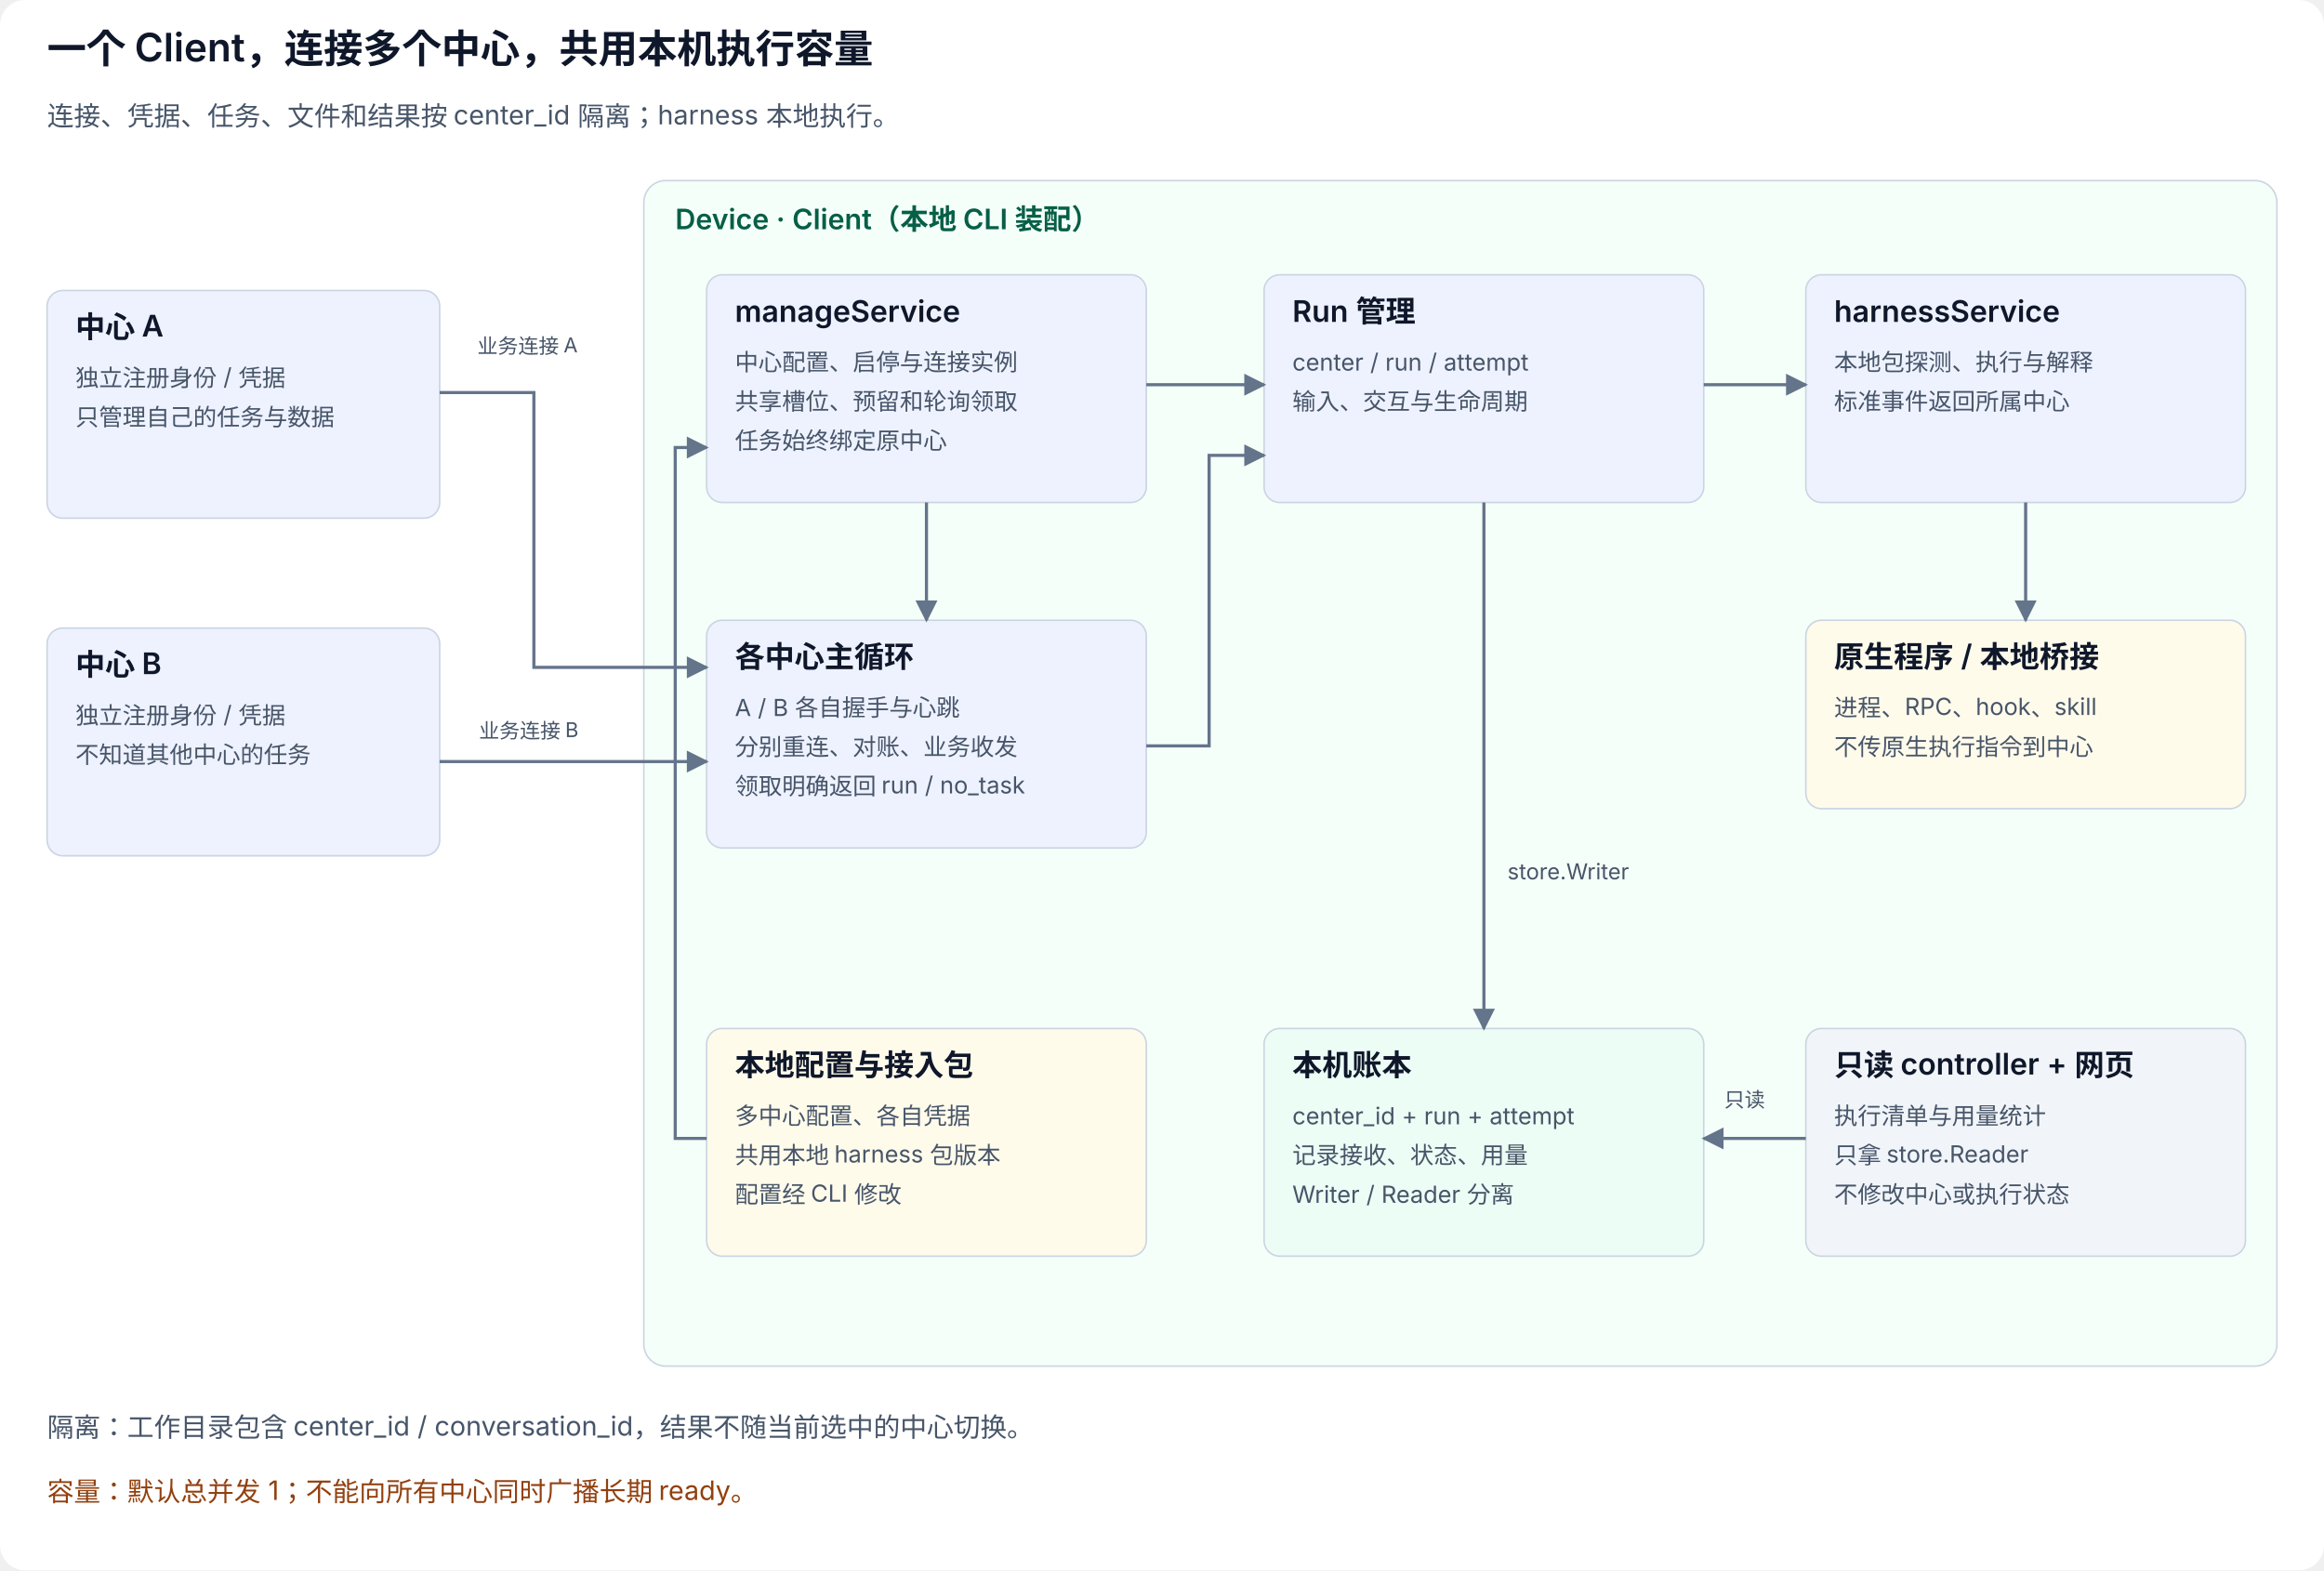
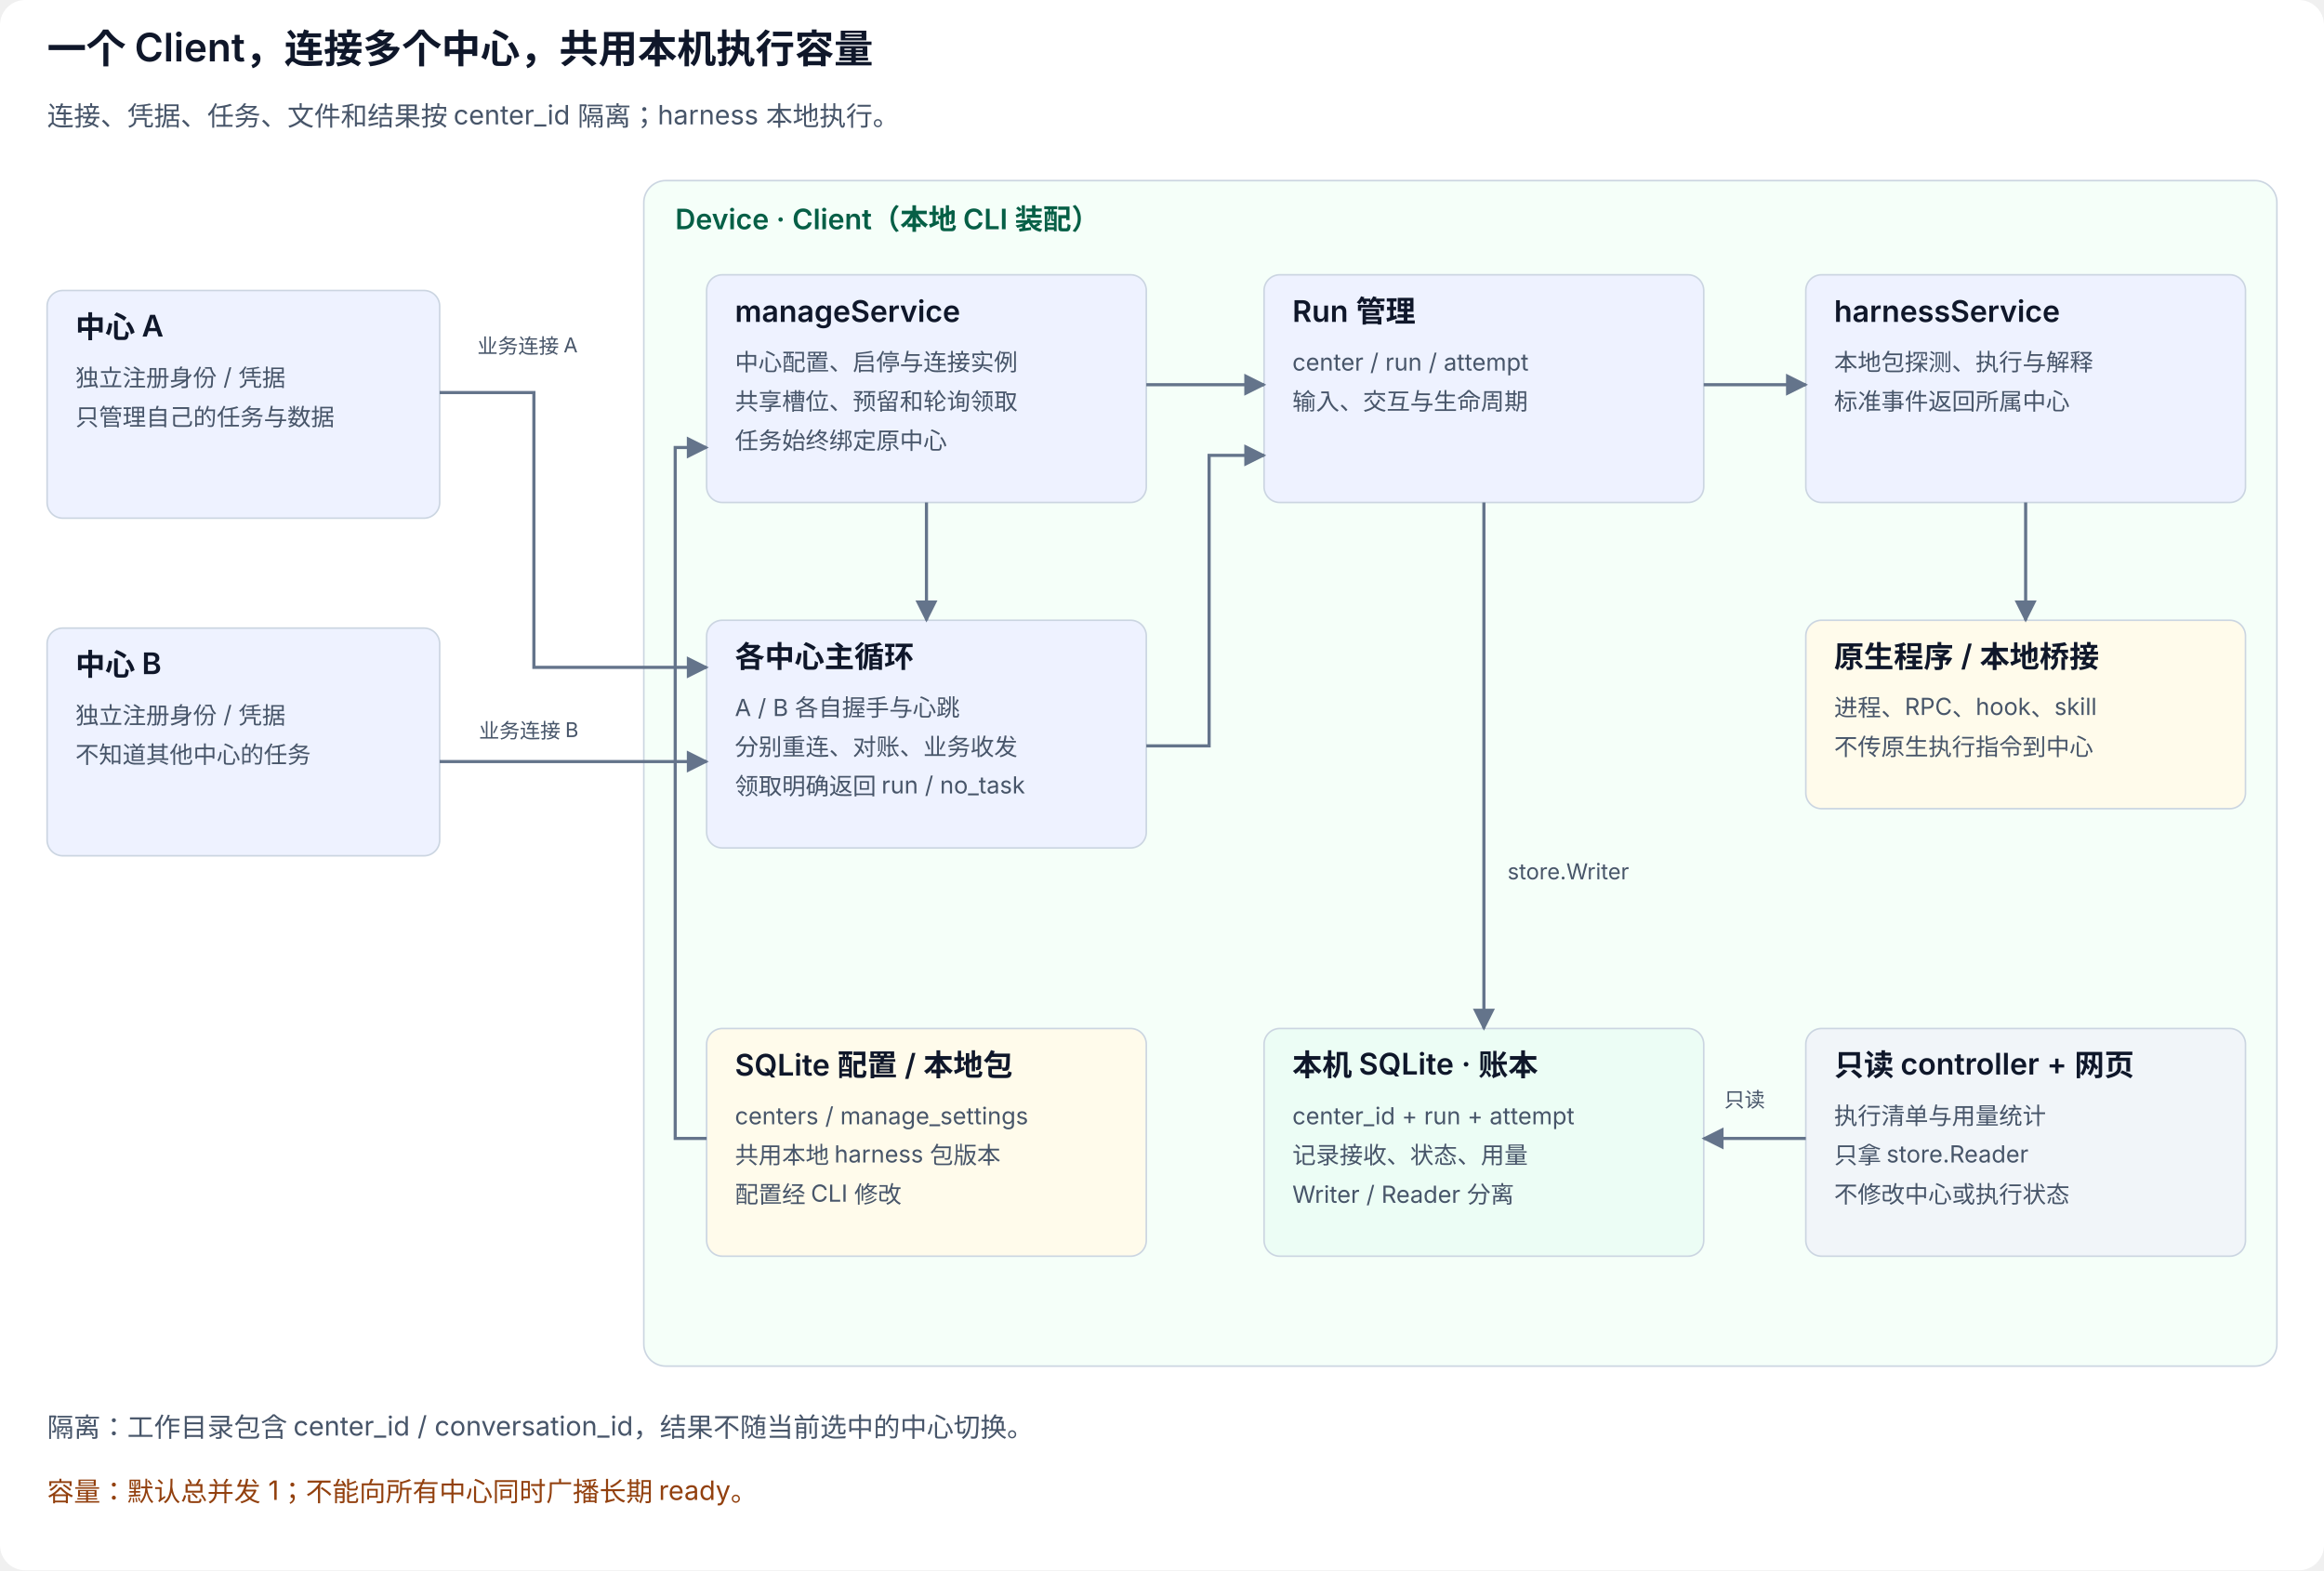
<svg xmlns="http://www.w3.org/2000/svg" width="1480" height="1000" viewBox="0 0 1480 1000" font-family="-apple-system, Segoe UI, PingFang SC, Microsoft YaHei, sans-serif" role="img" aria-labelledby="title desc">
  <defs>
    <marker id="a" viewBox="0 0 10 10" refX="9" refY="5" markerWidth="7" markerHeight="7" orient="auto-start-reverse">
      <path d="M0,0 L10,5 L0,10 z" fill="#64748b" />
    </marker>
  </defs>
  <rect width="1480" height="1000" rx="16" fill="white" />
  <text x="30" y="40" font-size="25" fill="#0f172a" font-weight="600">一个 Client，连接多个中心，共用本机执行容量</text>
  <text x="30" y="80" font-size="17" fill="#475569">连接、凭据、任务、文件和结果按 center_id 隔离；harness 本地执行。</text>
  <rect x="410" y="115" width="1040" height="755" rx="14" fill="#f5fff9" stroke="#cbd5e1" />
  <text x="430" y="146" font-size="18" fill="#065f46" font-weight="600">Device · Client（本地 CLI 装配）</text>
  <rect x="30" y="185" width="250" height="145" rx="10" fill="#eef2ff" stroke="#cbd5e1" />
  <text x="48" y="215" font-size="19" fill="#0f172a" font-weight="600">中心 A</text>
  <text x="48" y="246" font-size="15" fill="#475569">独立注册身份 / 凭据</text>
  <text x="48" y="271" font-size="15" fill="#475569">只管理自己的任务与数据</text>
  <rect x="30" y="400" width="250" height="145" rx="10" fill="#eef2ff" stroke="#cbd5e1" />
  <text x="48" y="430" font-size="19" fill="#0f172a" font-weight="600">中心 B</text>
  <text x="48" y="461" font-size="15" fill="#475569">独立注册身份 / 凭据</text>
  <text x="48" y="486" font-size="15" fill="#475569">不知道其他中心的任务</text>
  <rect x="450" y="175" width="280" height="145" rx="10" fill="#eef2ff" stroke="#cbd5e1" />
  <text x="468" y="205" font-size="19" fill="#0f172a" font-weight="600">manageService</text>
  <text x="468" y="236" font-size="15" fill="#475569">中心配置、启停与连接实例</text>
  <text x="468" y="261" font-size="15" fill="#475569">共享槽位、预留和轮询领取</text>
  <text x="468" y="286" font-size="15" fill="#475569">任务始终绑定原中心</text>
  <rect x="805" y="175" width="280" height="145" rx="10" fill="#eef2ff" stroke="#cbd5e1" />
  <text x="823" y="205" font-size="19" fill="#0f172a" font-weight="600">Run 管理</text>
  <text x="823" y="236" font-size="15" fill="#475569">center / run / attempt</text>
  <text x="823" y="261" font-size="15" fill="#475569">输入、交互与生命周期</text>
  <rect x="1150" y="175" width="280" height="145" rx="10" fill="#eef2ff" stroke="#cbd5e1" />
  <text x="1168" y="205" font-size="19" fill="#0f172a" font-weight="600">harnessService</text>
  <text x="1168" y="236" font-size="15" fill="#475569">本地包探测、执行与解释</text>
  <text x="1168" y="261" font-size="15" fill="#475569">标准事件返回所属中心</text>
  <path d="M730 245 H805" fill="none" stroke="#64748b" stroke-width="2" marker-end="url(#a)" />
  <path d="M1085 245 H1150" fill="none" stroke="#64748b" stroke-width="2" marker-end="url(#a)" />
  <rect x="450" y="395" width="280" height="145" rx="10" fill="#eef2ff" stroke="#cbd5e1" />
  <text x="468" y="425" font-size="19" fill="#0f172a" font-weight="600">各中心主循环</text>
  <text x="468" y="456" font-size="15" fill="#475569">A / B 各自握手与心跳</text>
  <text x="468" y="481" font-size="15" fill="#475569">分别重连、对账、业务收发</text>
  <text x="468" y="506" font-size="15" fill="#475569">领取明确返回 run / no_task</text>
  <path d="M590 320 V395" fill="none" stroke="#64748b" stroke-width="2" marker-end="url(#a)" />
  <path d="M280 250 H340 V425 H450" fill="none" stroke="#64748b" stroke-width="2" marker-end="url(#a)" />
  <text x="304" y="225" font-size="13" fill="#475569">业务连接 A</text>
  <path d="M280 485 H450" fill="none" stroke="#64748b" stroke-width="2" marker-end="url(#a)" />
  <text x="305" y="470" font-size="13" fill="#475569">业务连接 B</text>
  <path d="M730 475 H770 V290 H805" fill="none" stroke="#64748b" stroke-width="2" marker-end="url(#a)" />
  <rect x="1150" y="395" width="280" height="120" rx="10" fill="#fffbeb" stroke="#cbd5e1" />
  <text x="1168" y="425" font-size="19" fill="#0f172a" font-weight="600">原生程序 / 本地桥接</text>
  <text x="1168" y="456" font-size="15" fill="#475569">进程、RPC、hook、skill</text>
  <text x="1168" y="481" font-size="15" fill="#475569">不传原生执行指令到中心</text>
  <path d="M1290 320 V395" fill="none" stroke="#64748b" stroke-width="2" marker-end="url(#a)" />
  <rect x="450" y="655" width="280" height="145" rx="10" fill="#fffbeb" stroke="#cbd5e1" />
-   <text x="468" y="685" font-size="19" fill="#0f172a" font-weight="600">本地配置与接入包</text>
-   <text x="468" y="716" font-size="15" fill="#475569">多中心配置、各自凭据</text>
+   <text x="468" y="685" font-size="19" fill="#0f172a" font-weight="600">SQLite 配置 / 本地包</text>
+   <text x="468" y="716" font-size="15" fill="#475569">centers / manage_settings</text>
  <text x="468" y="741" font-size="15" fill="#475569">共用本地 harness 包版本</text>
  <text x="468" y="766" font-size="15" fill="#475569">配置经 CLI 修改</text>
  <path d="M450 725 H430 V285 H450" fill="none" stroke="#64748b" stroke-width="2" marker-end="url(#a)" />
  <rect x="805" y="655" width="280" height="145" rx="10" fill="#ecfdf5" stroke="#cbd5e1" />
-   <text x="823" y="685" font-size="19" fill="#0f172a" font-weight="600">本机账本</text>
+   <text x="823" y="685" font-size="19" fill="#0f172a" font-weight="600">本机 SQLite · 账本</text>
  <text x="823" y="716" font-size="15" fill="#475569">center_id + run + attempt</text>
  <text x="823" y="741" font-size="15" fill="#475569">记录接收、状态、用量</text>
  <text x="823" y="766" font-size="15" fill="#475569">Writer / Reader 分离</text>
  <path d="M945 320 V655" fill="none" stroke="#64748b" stroke-width="2" marker-end="url(#a)" />
  <text x="960" y="560" font-size="14" fill="#475569">store.Writer</text>
  <rect x="1150" y="655" width="280" height="145" rx="10" fill="#f1f5f9" stroke="#cbd5e1" />
  <text x="1168" y="685" font-size="19" fill="#0f172a" font-weight="600">只读 controller + 网页</text>
  <text x="1168" y="716" font-size="15" fill="#475569">执行清单与用量统计</text>
  <text x="1168" y="741" font-size="15" fill="#475569">只拿 store.Reader</text>
  <text x="1168" y="766" font-size="15" fill="#475569">不修改中心或执行状态</text>
  <path d="M1150 725 H1085" fill="none" stroke="#64748b" stroke-width="2" marker-end="url(#a)" />
  <text x="1098" y="705" font-size="13" fill="#475569">只读</text>
  <text x="30" y="915" font-size="17" fill="#475569">隔离：工作目录包含 center_id / conversation_id，结果不随当前选中的中心切换。</text>
  <text x="30" y="956" font-size="17" fill="#92400e">容量：默认总并发 1；不能向所有中心同时广播长期 ready。</text>
</svg>
